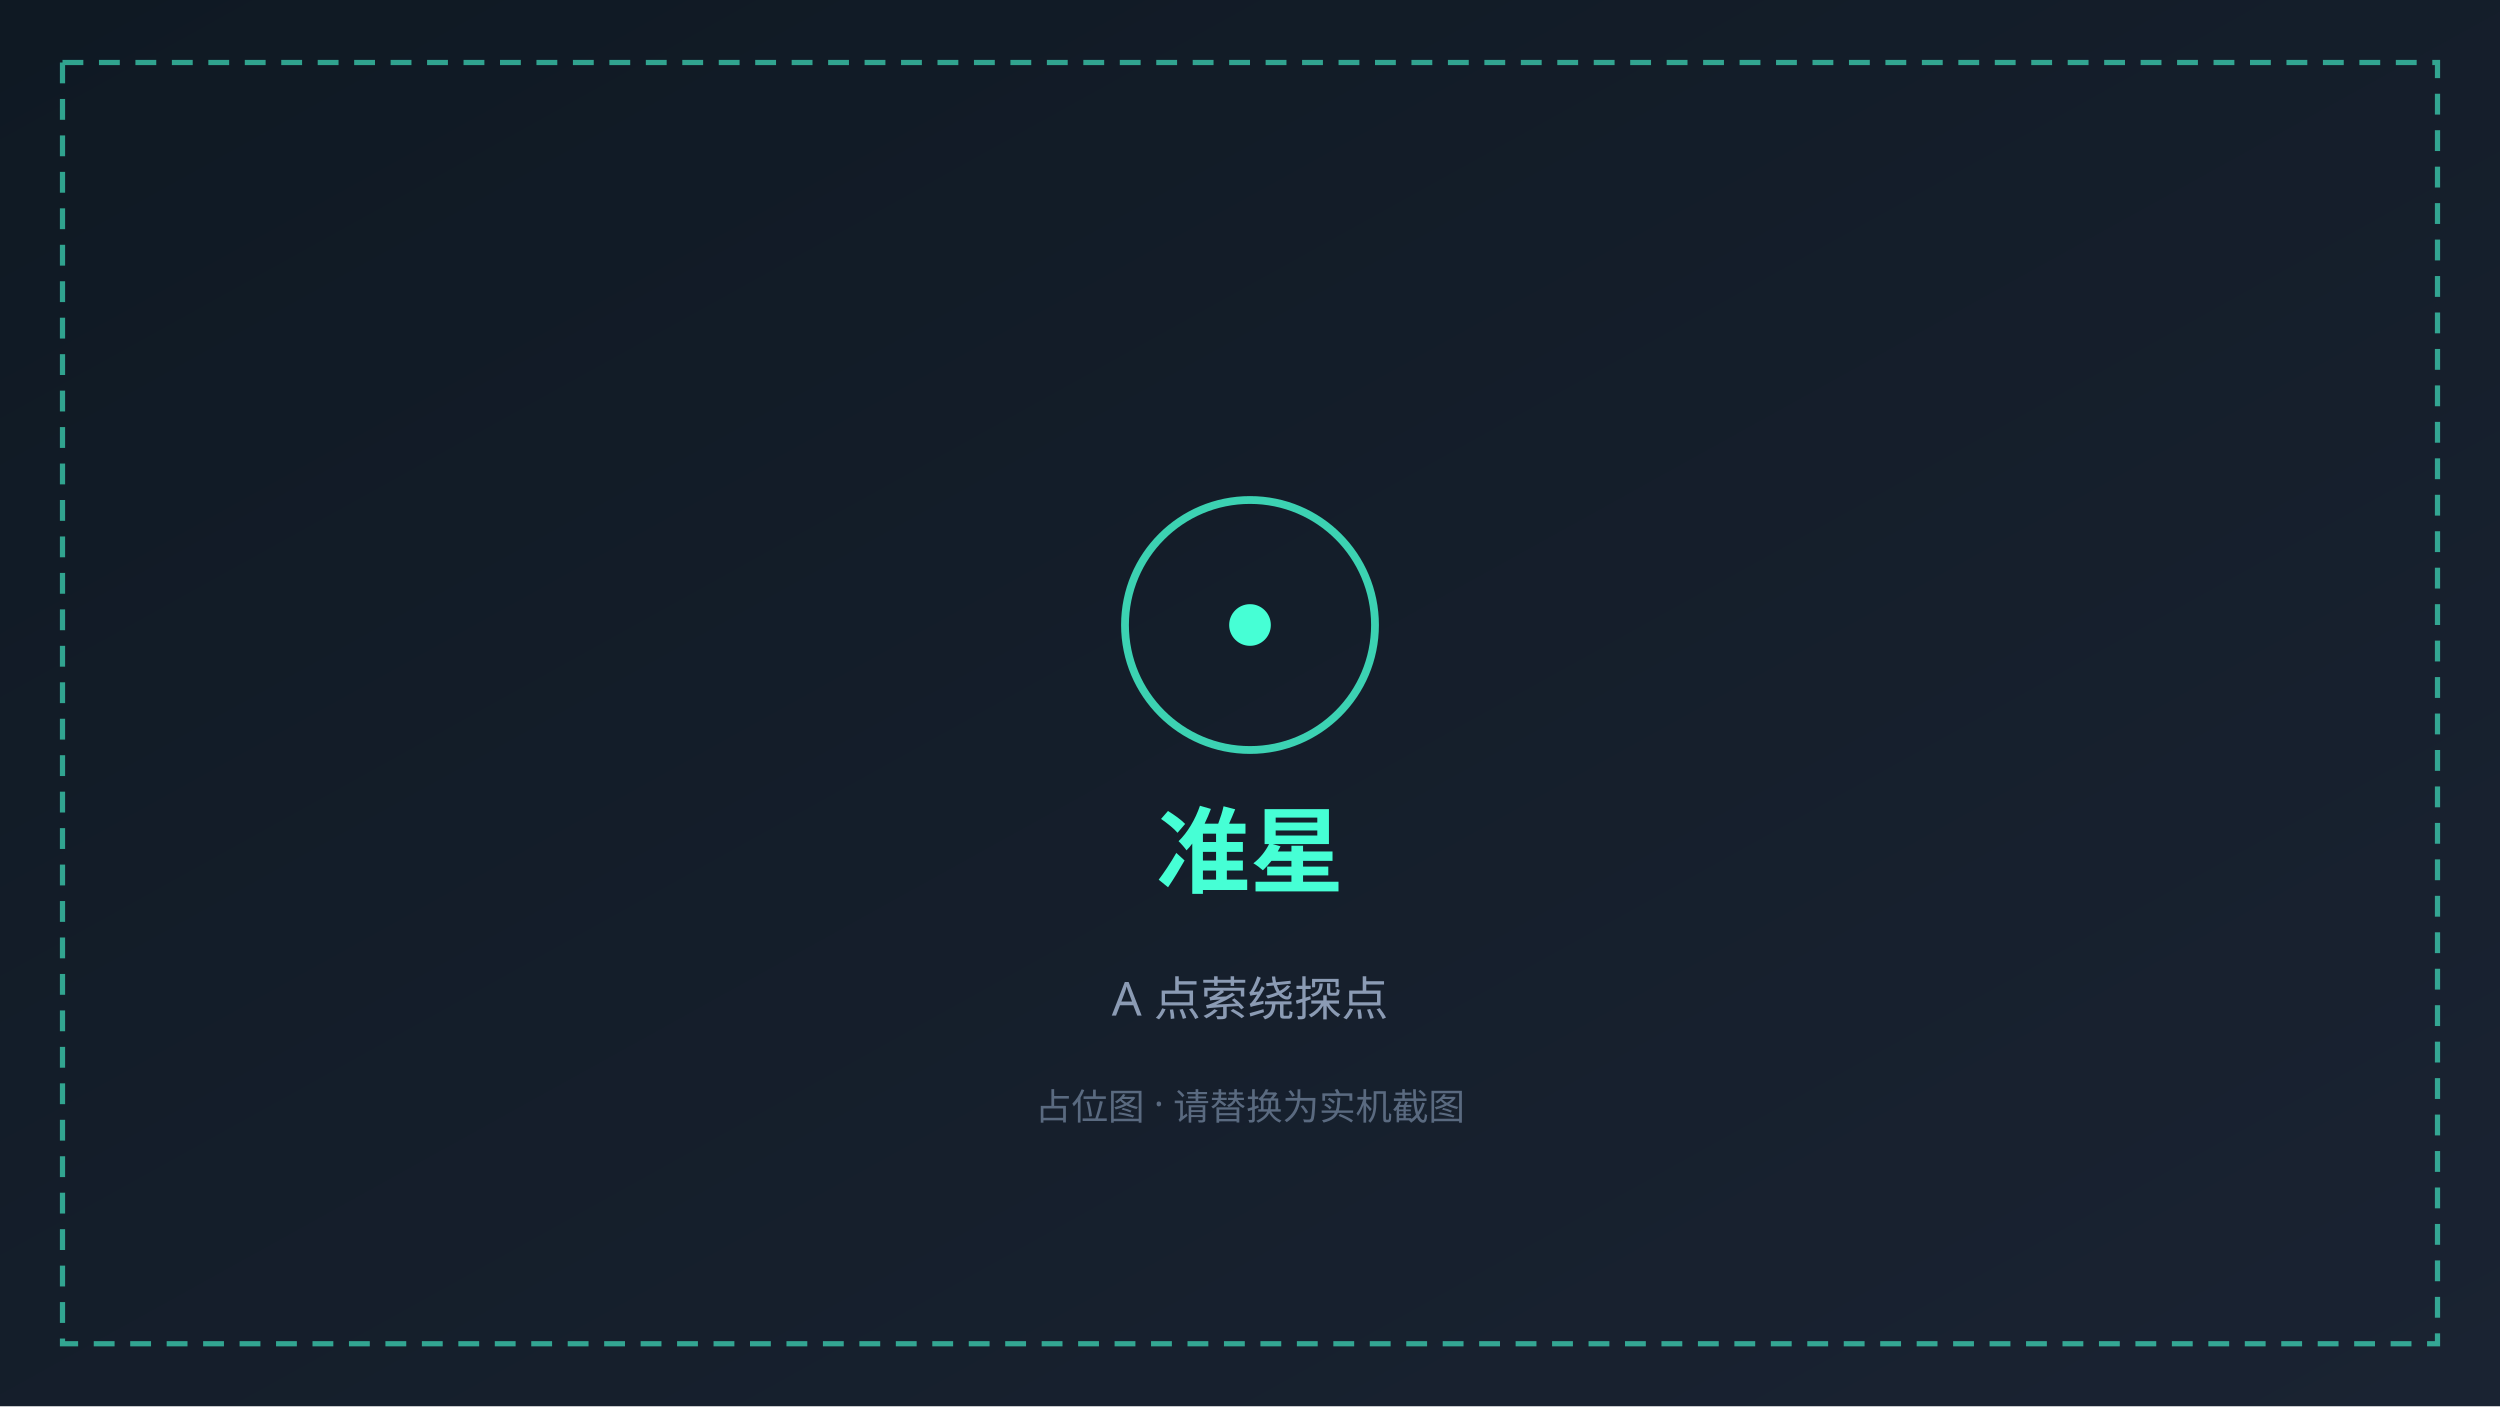
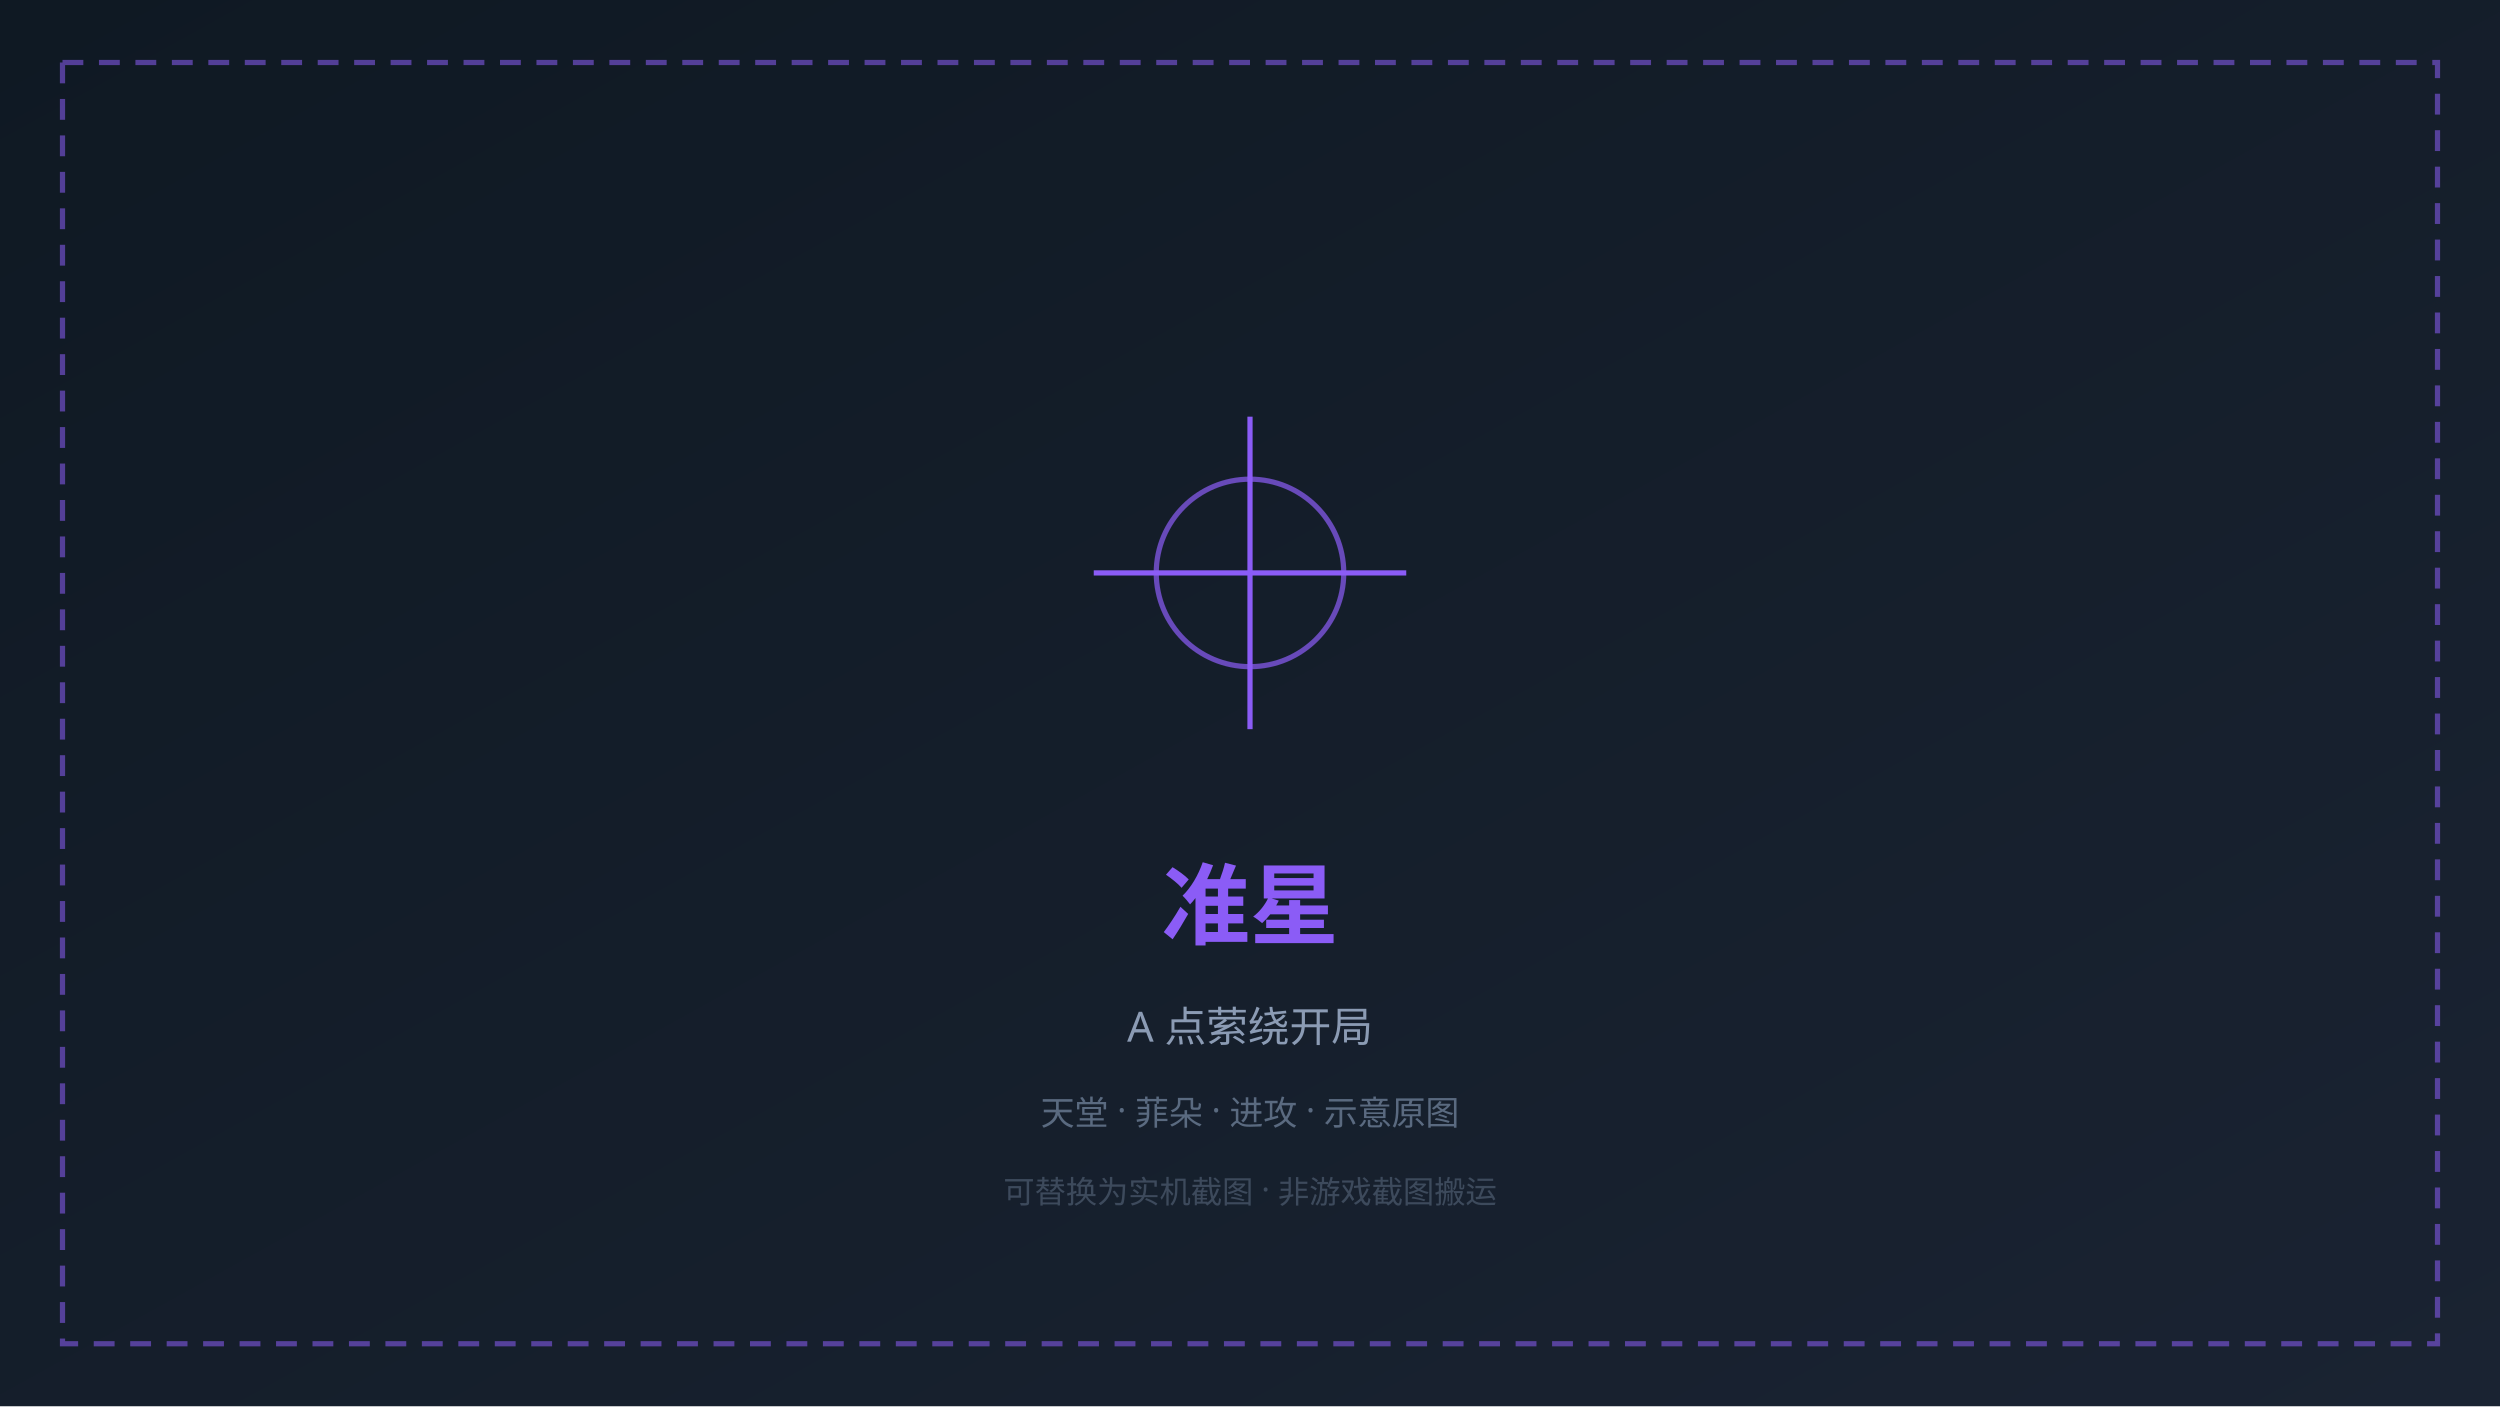
<svg xmlns="http://www.w3.org/2000/svg" width="960" height="540" viewBox="0 0 960 540">
  <defs>
    <linearGradient id="bg" x1="0" y1="0" x2="1" y2="1">
      <stop offset="0%" stop-color="#0f1923" />
      <stop offset="100%" stop-color="#1a2332" />
    </linearGradient>
+     <marker id="arrow" markerWidth="8" markerHeight="8" refX="4" refY="4" orient="auto">
+       <path d="M0,0 L8,4 L0,8 Z" fill="#8b5cf6" />
+     </marker>
  </defs>
  <rect width="960" height="540" fill="url(#bg)" />
-   <rect x="24" y="24" width="912" height="492" fill="none" stroke="#46ffd5" stroke-width="2" stroke-dasharray="8 6" opacity="0.6" />
-   <circle cx="480" cy="240" r="48" fill="none" stroke="#46ffd5" stroke-width="3" opacity="0.8" />
-   <circle cx="480" cy="240" r="8" fill="#46ffd5" />
-   <text x="480" y="340" text-anchor="middle" fill="#46ffd5" font-family="system-ui,sans-serif" font-size="36" font-weight="700">准星</text>
-   <text x="480" y="390" text-anchor="middle" fill="#8b9bb4" font-family="system-ui,sans-serif" font-size="18">A 点萦绕探点</text>
-   <text x="480" y="430" text-anchor="middle" fill="#5a6a80" font-family="system-ui,sans-serif" font-size="14">占位图 · 请替换为实机截图</text>
+   <rect x="24" y="24" width="912" height="492" fill="none" stroke="#8b5cf6" stroke-width="2" stroke-dasharray="8 6" opacity="0.55" />
+   <line x1="480" y1="160" x2="480" y2="280" stroke="#8b5cf6" stroke-width="2" />
+   <line x1="420" y1="220" x2="540" y2="220" stroke="#8b5cf6" stroke-width="2" />
+   <circle cx="480" cy="220" r="36" fill="none" stroke="#8b5cf6" stroke-width="2" opacity="0.7" />
+   <text x="480" y="360" text-anchor="middle" fill="#8b5cf6" font-family="system-ui,sans-serif" font-size="34" font-weight="700">准星</text>
+   <text x="480" y="400" text-anchor="middle" fill="#8b9bb4" font-family="system-ui,sans-serif" font-size="16">A 点萦绕开局</text>
+   <text x="480" y="432" text-anchor="middle" fill="#5a6a80" font-family="system-ui,sans-serif" font-size="13">天堂 · 菲朵 · 进攻 · 示意原图</text>
+   <text x="480" y="462" text-anchor="middle" fill="#3d4a5c" font-family="system-ui,sans-serif" font-size="12">可替换为实机截图 · 非游戏截图搬运</text>
</svg>
